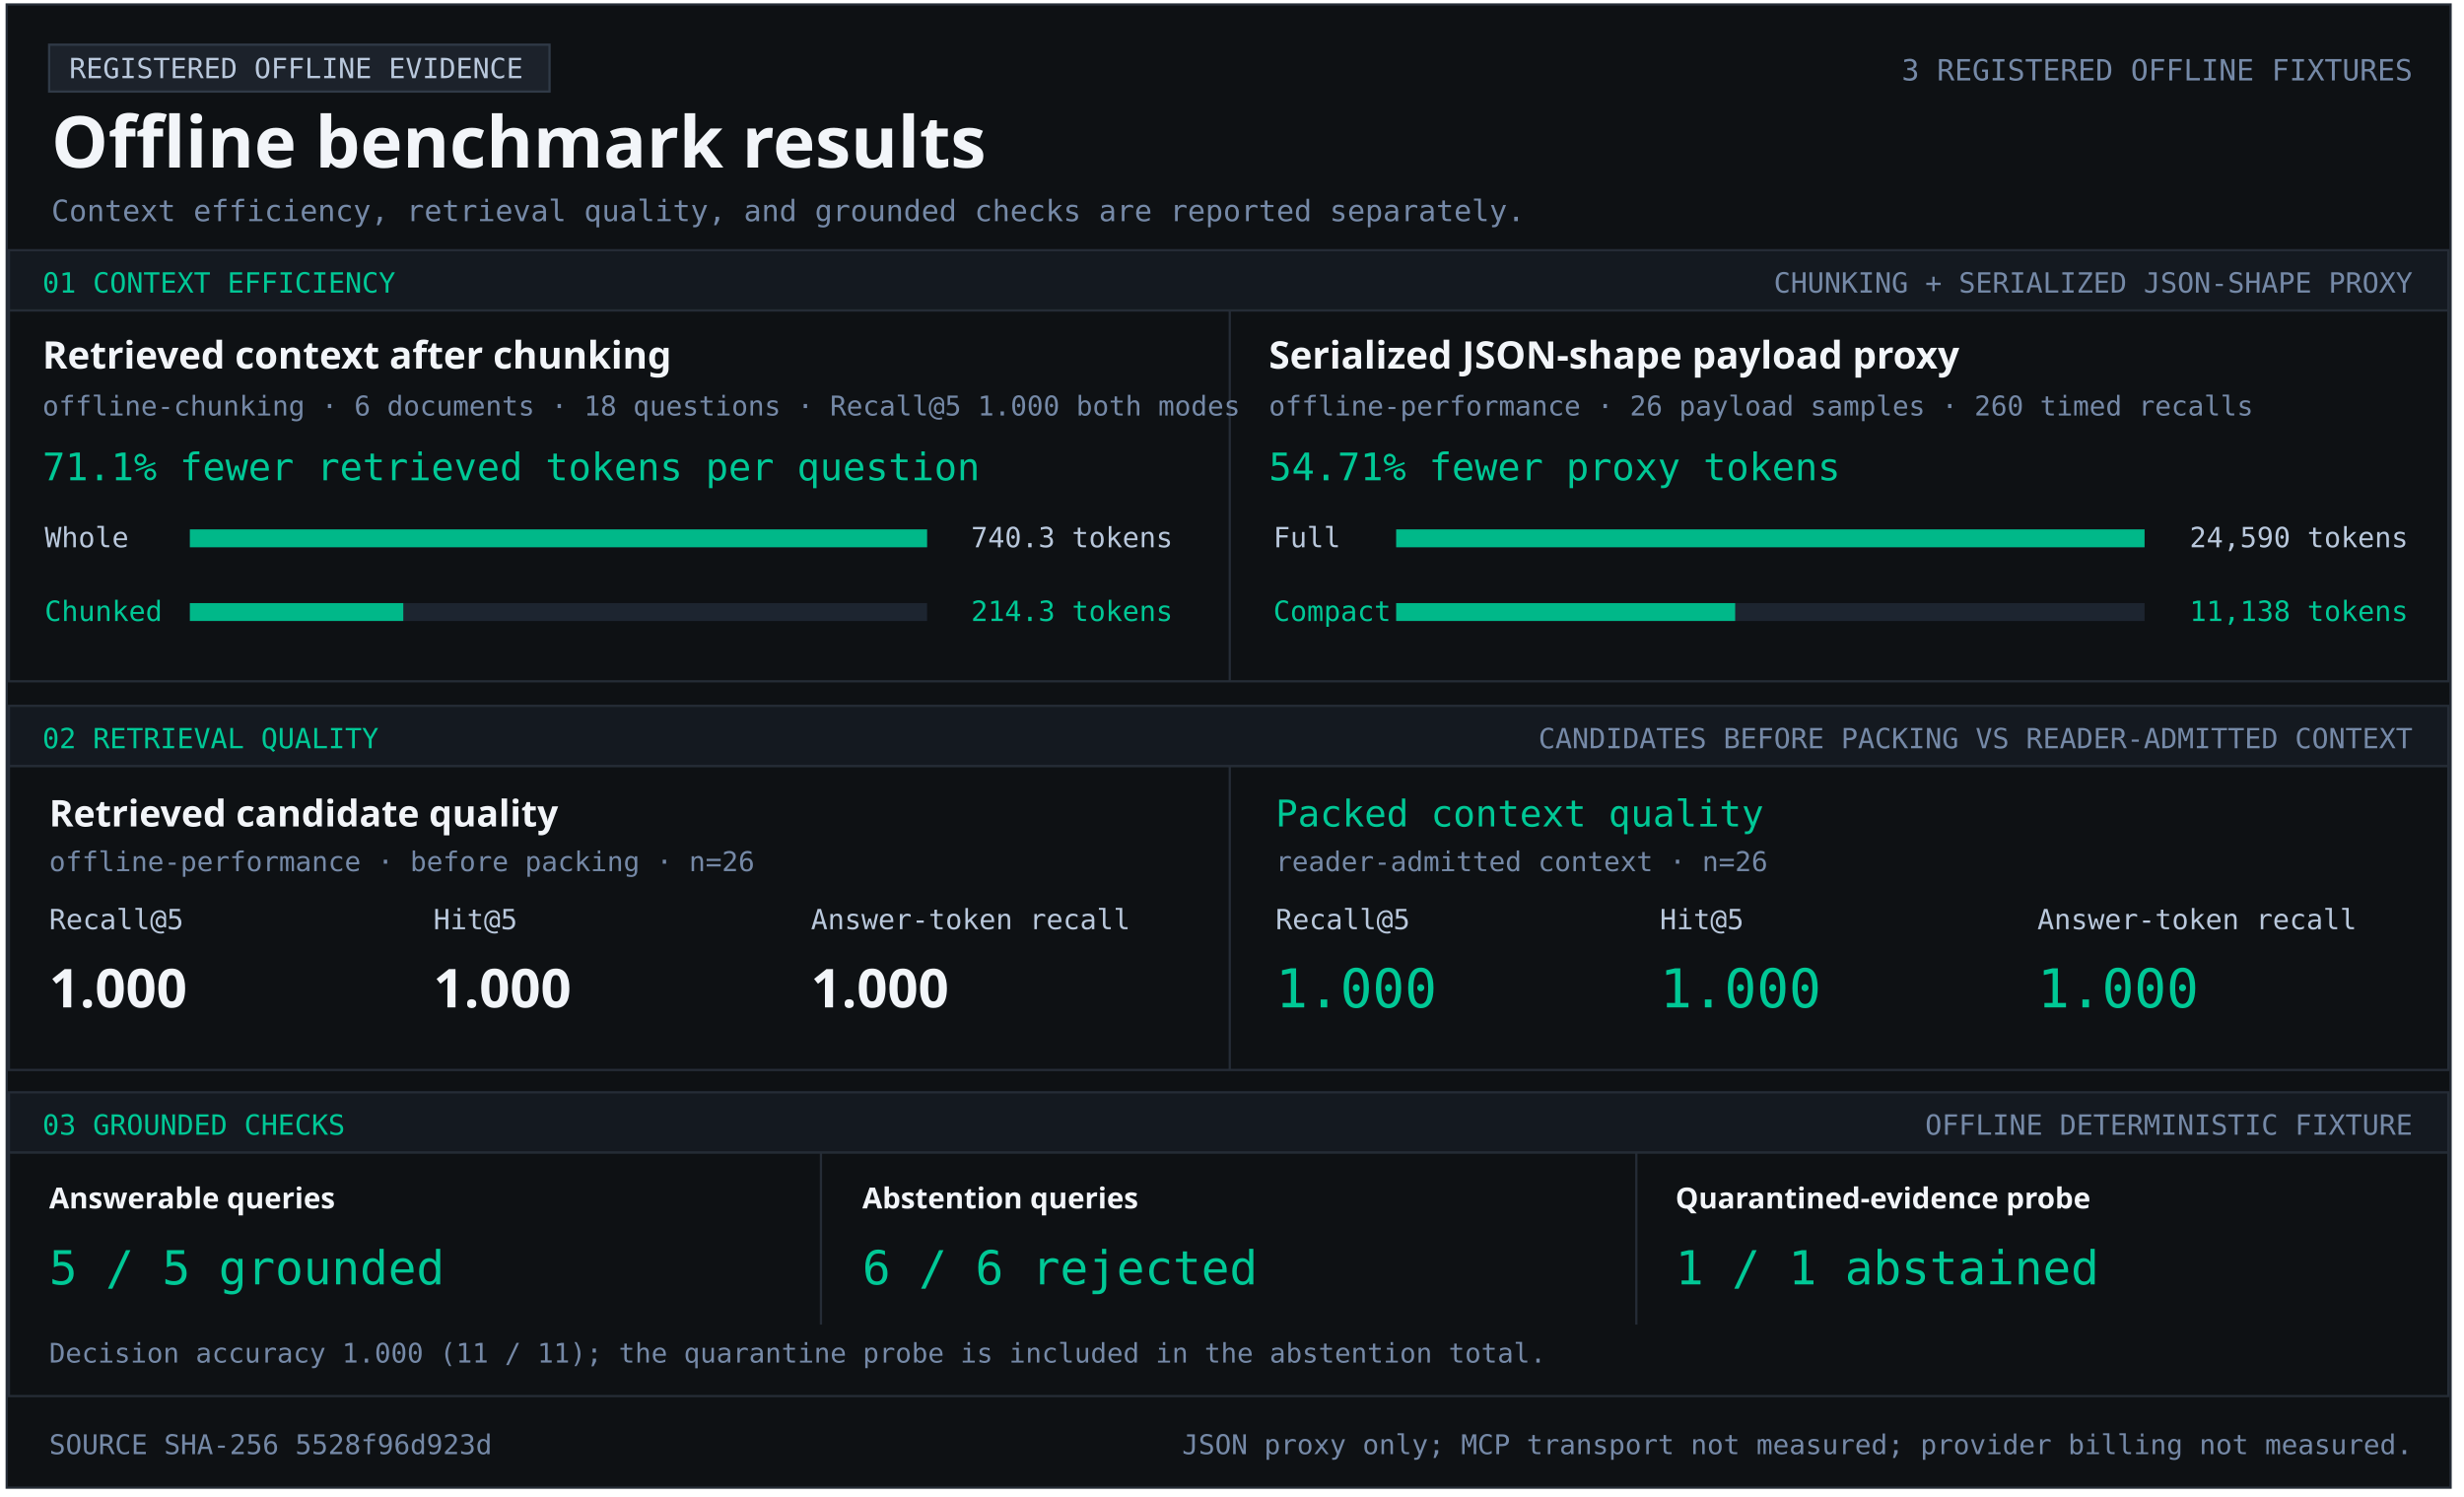
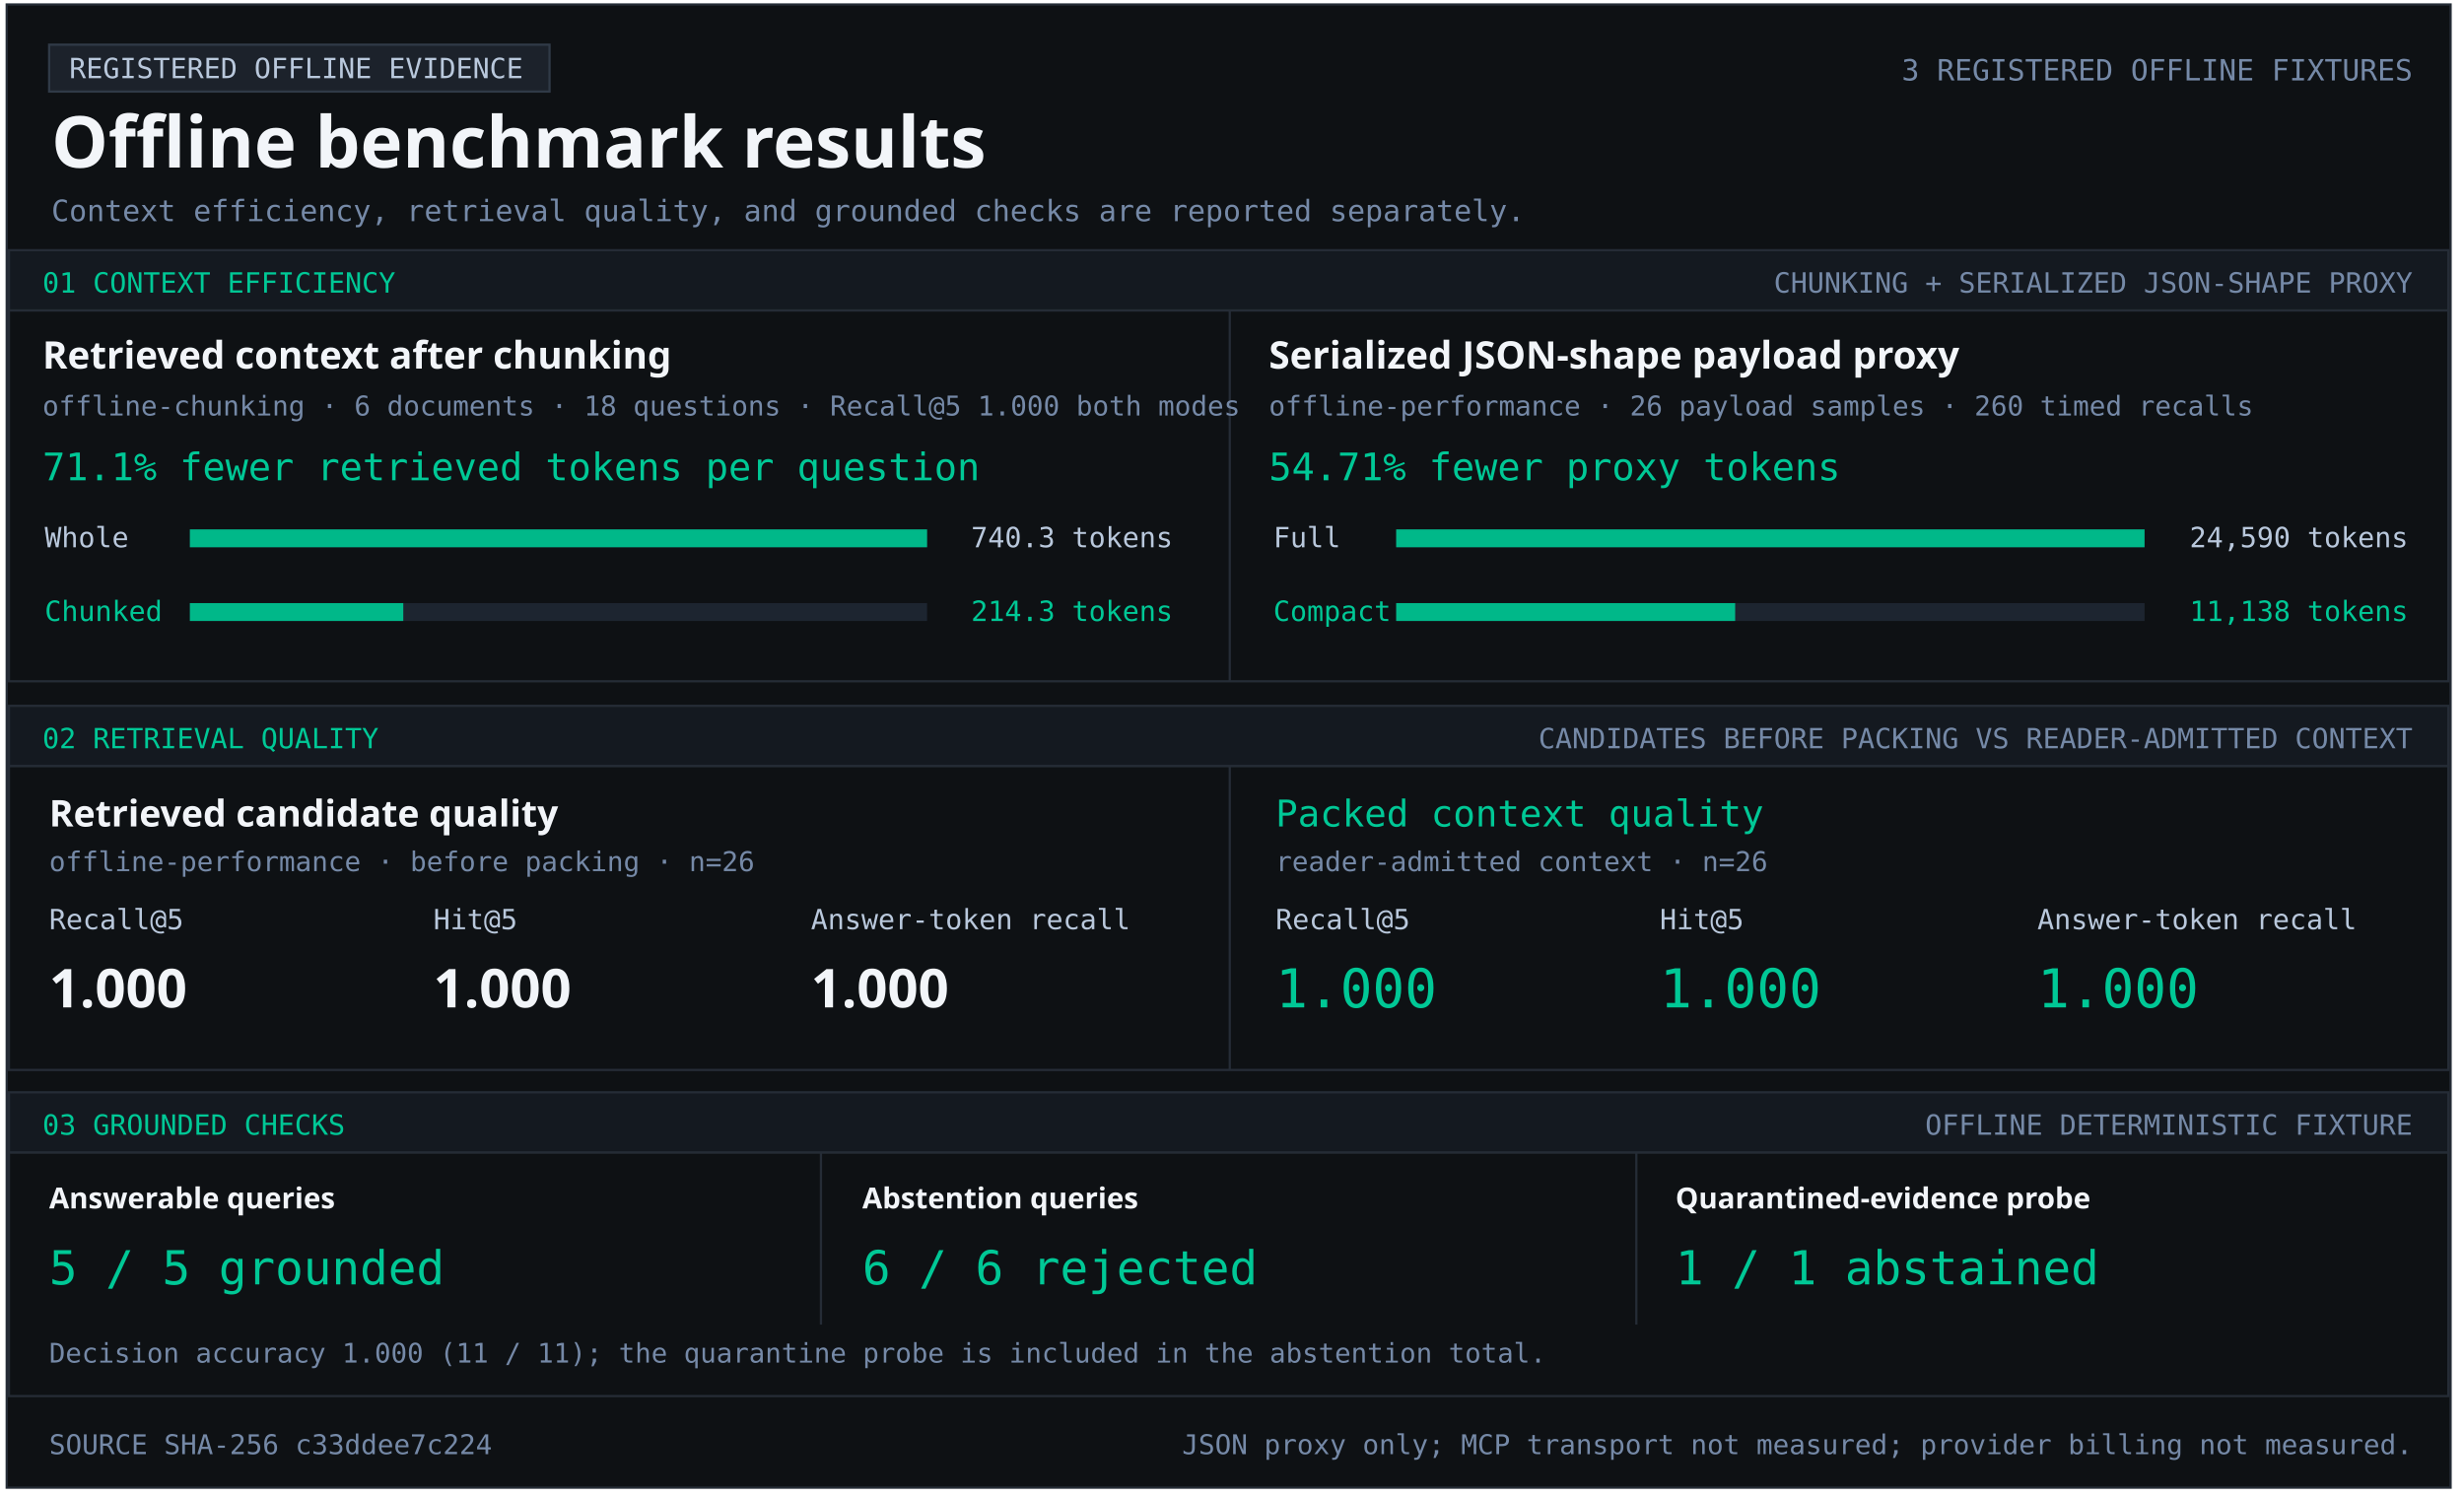
<svg xmlns="http://www.w3.org/2000/svg" width="1103" height="670" viewBox="0 0 1103 670" role="img" aria-labelledby="title desc">
  <style>text{font-family:Consolas,monospace;fill:#b9c8dc} .heading{font-family:Segoe UI,sans-serif;font-weight:700;fill:#f2f5f9} .green{fill:#00c896}.muted{fill:#7589a7}</style>
  <rect x="3" y="2" width="1094" height="664" fill="#0e1114" stroke="#252c36" />
  <rect x="22" y="20" width="224" height="21" fill="#1c222b" stroke="#303a47" />
  <text x="31" y="35" font-size="12.5" text-anchor="start">REGISTERED OFFLINE EVIDENCE</text>
  <text x="23" y="75" font-size="32" class="heading" text-anchor="start">Offline benchmark results</text>
  <text x="1080" y="36" font-size="13.1" class="muted" text-anchor="end">3 REGISTERED OFFLINE FIXTURES</text>
  <text x="23" y="99" font-size="13.2" class="muted" text-anchor="start">Context efficiency, retrieval quality, and grounded checks are reported separately.</text>
  <rect x="4" y="112" width="1092" height="27" fill="#141920" stroke="#252c36" />
  <text x="19" y="131" font-size="12.5" class="green" text-anchor="start">01  CONTEXT EFFICIENCY</text>
  <text x="1080" y="131" font-size="12.5" class="muted" text-anchor="end">CHUNKING + SERIALIZED JSON-SHAPE PROXY</text>
  <rect x="4" y="139" width="1092" height="166" fill="#0e1114" stroke="#252c36" />
  <rect x="550" y="139" width="1" height="166" fill="#252c36" />
  <text x="19" y="165" font-size="17" class="heading" text-anchor="start">Retrieved context after chunking</text>
  <text x="19" y="186" font-size="12.2" class="muted" text-anchor="start">offline-chunking · 6 documents · 18 questions · Recall@5 1.000 both modes</text>
  <text x="19" y="215" font-size="17" class="green" text-anchor="start">71.1% fewer retrieved tokens per question</text>
  <text x="20" y="245" font-size="12.5" text-anchor="start">Whole</text>
  <rect x="85" y="237" width="330" height="8" fill="#1d2530" />
  <rect x="85" y="237" width="330.00" height="8" fill="#00b889" />
  <text x="525" y="245" font-size="12.5" text-anchor="end">740.3 tokens</text>
  <text x="20" y="278" font-size="12.5" class="green" text-anchor="start">Chunked</text>
  <rect x="85" y="270" width="330" height="8" fill="#1d2530" />
  <rect x="85" y="270" width="95.53" height="8" fill="#00b889" />
  <text x="525" y="278" font-size="12.5" class="green" text-anchor="end">214.3 tokens</text>
  <text x="568" y="165" font-size="17" class="heading" text-anchor="start">Serialized JSON-shape payload proxy</text>
  <text x="568" y="186" font-size="12.2" class="muted" text-anchor="start">offline-performance · 26 payload samples · 260 timed recalls</text>
  <text x="568" y="215" font-size="17" class="green" text-anchor="start">54.71% fewer proxy tokens</text>
  <text x="570" y="245" font-size="12.5" text-anchor="start">Full</text>
  <rect x="625" y="237" width="335" height="8" fill="#1d2530" />
  <rect x="625" y="237" width="335.00" height="8" fill="#00b889" />
  <text x="1078" y="245" font-size="12.5" text-anchor="end">24,590 tokens</text>
  <text x="570" y="278" font-size="12.5" class="green" text-anchor="start">Compact</text>
  <rect x="625" y="270" width="335" height="8" fill="#1d2530" />
  <rect x="625" y="270" width="151.74" height="8" fill="#00b889" />
  <text x="1078" y="278" font-size="12.5" class="green" text-anchor="end">11,138 tokens</text>
  <rect x="4" y="316" width="1092" height="27" fill="#141920" stroke="#252c36" />
  <text x="19" y="335" font-size="12.5" class="green" text-anchor="start">02  RETRIEVAL QUALITY</text>
  <text x="1080" y="335" font-size="12.5" class="muted" text-anchor="end">CANDIDATES BEFORE PACKING VS READER-ADMITTED CONTEXT</text>
  <rect x="4" y="343" width="1092" height="136" fill="#0e1114" stroke="#252c36" />
  <rect x="550" y="343" width="1" height="136" fill="#252c36" />
  <text x="22" y="370" font-size="16.5" class="heading" text-anchor="start">Retrieved candidate quality</text>
  <text x="22" y="390" font-size="12.2" class="muted" text-anchor="start">offline-performance · before packing · n=26</text>
  <text x="22" y="416" font-size="12.5" text-anchor="start">Recall@5</text>
  <text x="194" y="416" font-size="12.5" text-anchor="start">Hit@5</text>
  <text x="363" y="416" font-size="12.5" text-anchor="start">Answer-token recall</text>
  <text x="22" y="451" font-size="24" class="heading" text-anchor="start">1.000</text>
  <text x="194" y="451" font-size="24" class="heading" text-anchor="start">1.000</text>
  <text x="363" y="451" font-size="24" class="heading" text-anchor="start">1.000</text>
  <text x="571" y="370" font-size="16.5" class="green" text-anchor="start">Packed context quality</text>
  <text x="571" y="390" font-size="12.2" class="muted" text-anchor="start">reader-admitted context · n=26</text>
  <text x="571" y="416" font-size="12.5" text-anchor="start">Recall@5</text>
  <text x="743" y="416" font-size="12.5" text-anchor="start">Hit@5</text>
  <text x="912" y="416" font-size="12.5" text-anchor="start">Answer-token recall</text>
  <text x="571" y="451" font-size="24" class="green" text-anchor="start">1.000</text>
  <text x="743" y="451" font-size="24" class="green" text-anchor="start">1.000</text>
  <text x="912" y="451" font-size="24" class="green" text-anchor="start">1.000</text>
  <rect x="4" y="489" width="1092" height="27" fill="#141920" stroke="#252c36" />
  <text x="19" y="508" font-size="12.5" class="green" text-anchor="start">03  GROUNDED CHECKS</text>
  <text x="1080" y="508" font-size="12.5" class="muted" text-anchor="end">OFFLINE DETERMINISTIC FIXTURE</text>
  <rect x="4" y="516" width="1092" height="109" fill="#0e1114" stroke="#252c36" />
  <rect x="367" y="516" width="1" height="77" fill="#252c36" />
  <rect x="732" y="516" width="1" height="77" fill="#252c36" />
  <text x="22" y="541" font-size="13" class="heading" text-anchor="start">Answerable queries</text>
  <text x="22" y="575" font-size="21" class="green" text-anchor="start">5 / 5 grounded</text>
  <text x="386" y="541" font-size="13" class="heading" text-anchor="start">Abstention queries</text>
  <text x="386" y="575" font-size="21" class="green" text-anchor="start">6 / 6 rejected</text>
  <text x="750" y="541" font-size="13" class="heading" text-anchor="start">Quarantined-evidence probe</text>
  <text x="750" y="575" font-size="21" class="green" text-anchor="start">1 / 1 abstained</text>
  <text x="22" y="610" font-size="12.1" class="muted" text-anchor="start">Decision accuracy 1.000 (11 / 11); the quarantine probe is included in the abstention total.</text>
-   <text x="22" y="651" font-size="12.2" class="muted" text-anchor="start">SOURCE SHA-256  5528f96d923d</text>
+   <text x="22" y="651" font-size="12.2" class="muted" text-anchor="start">SOURCE SHA-256  c33ddee7c224</text>
  <text x="1080" y="651" font-size="12.2" class="muted" text-anchor="end">JSON proxy only; MCP transport not measured; provider billing not measured.</text>
</svg>
